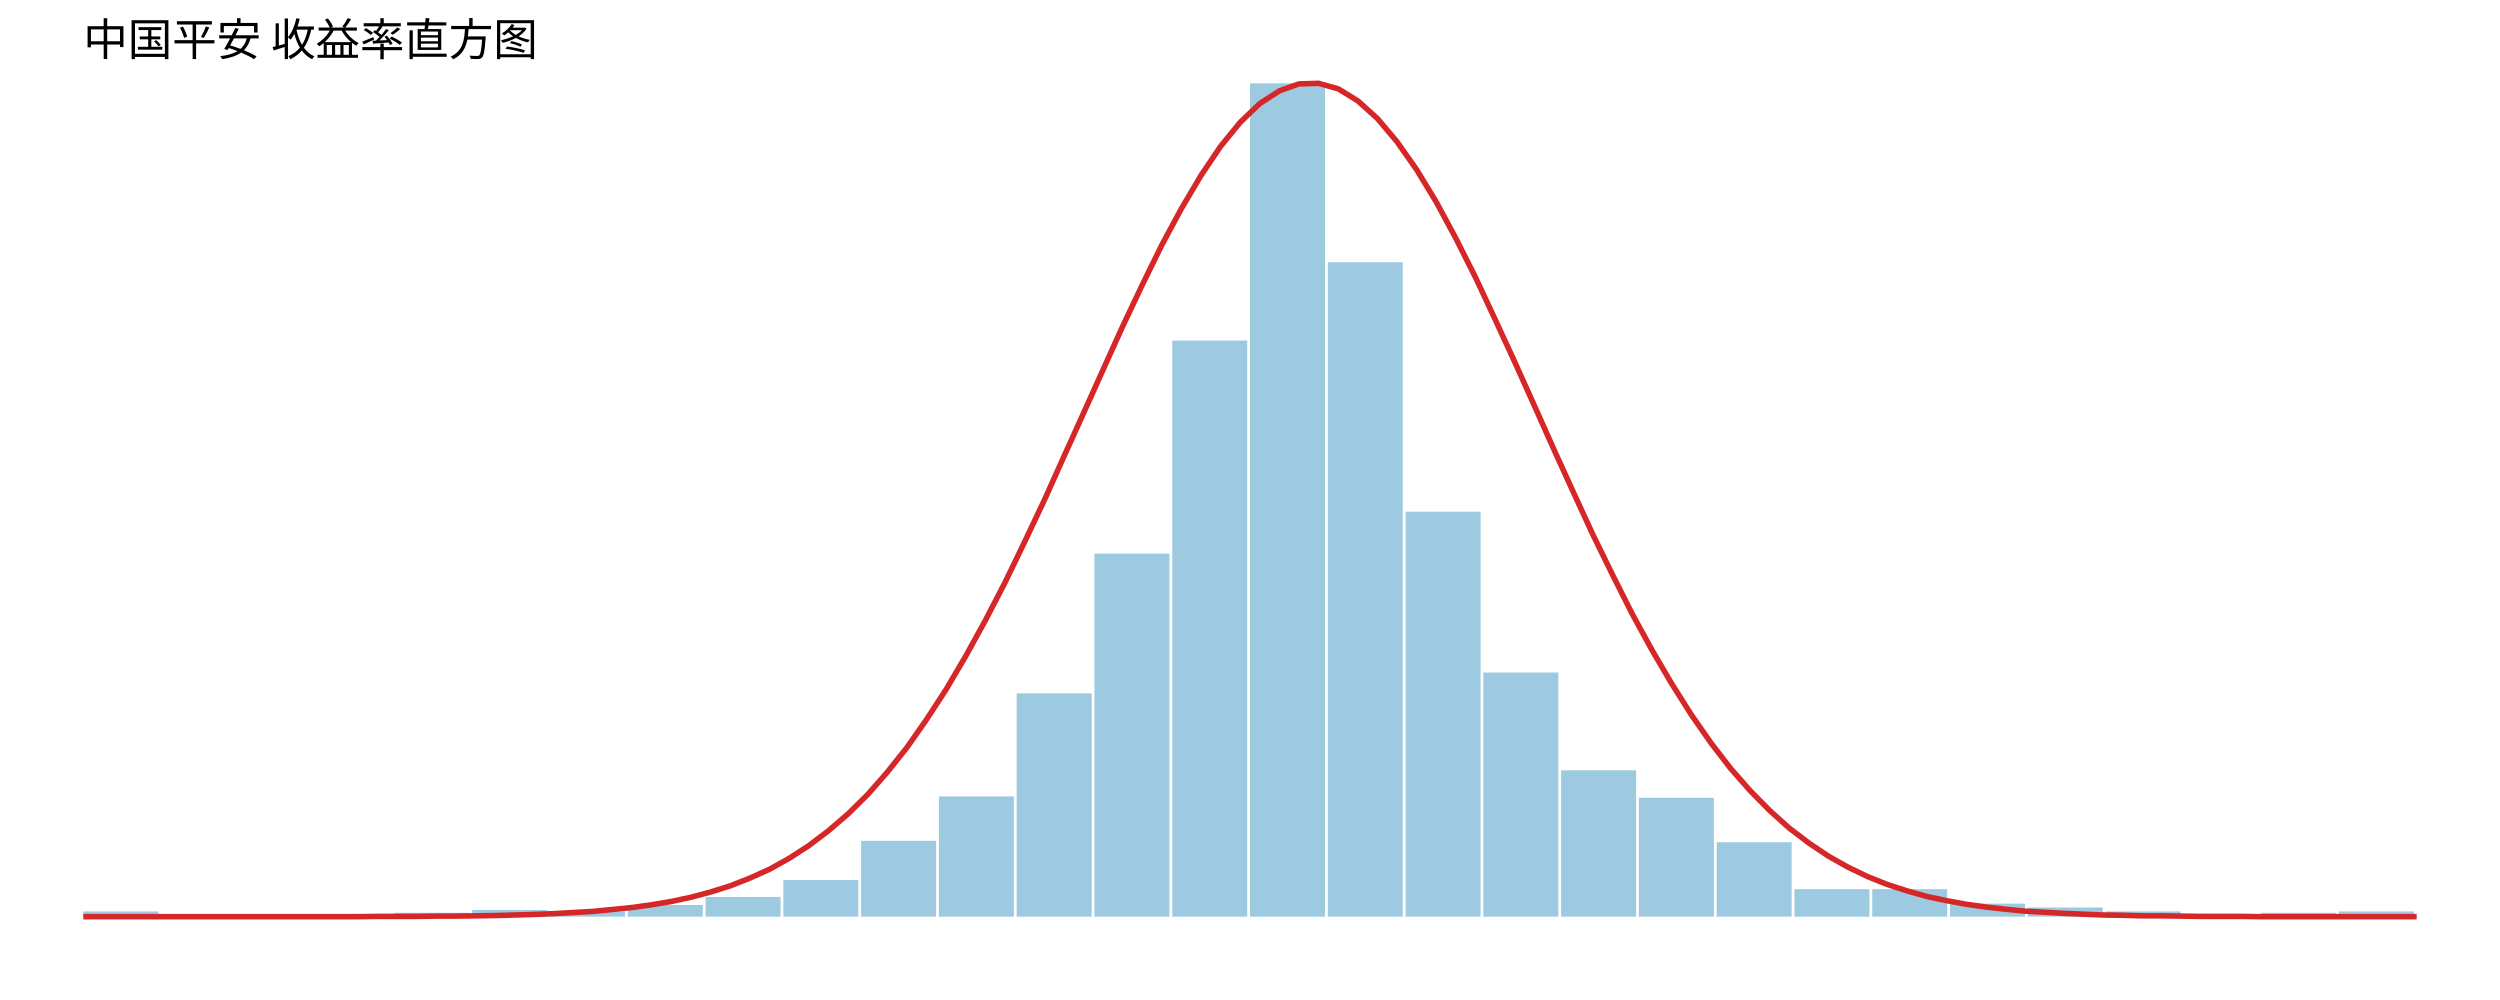
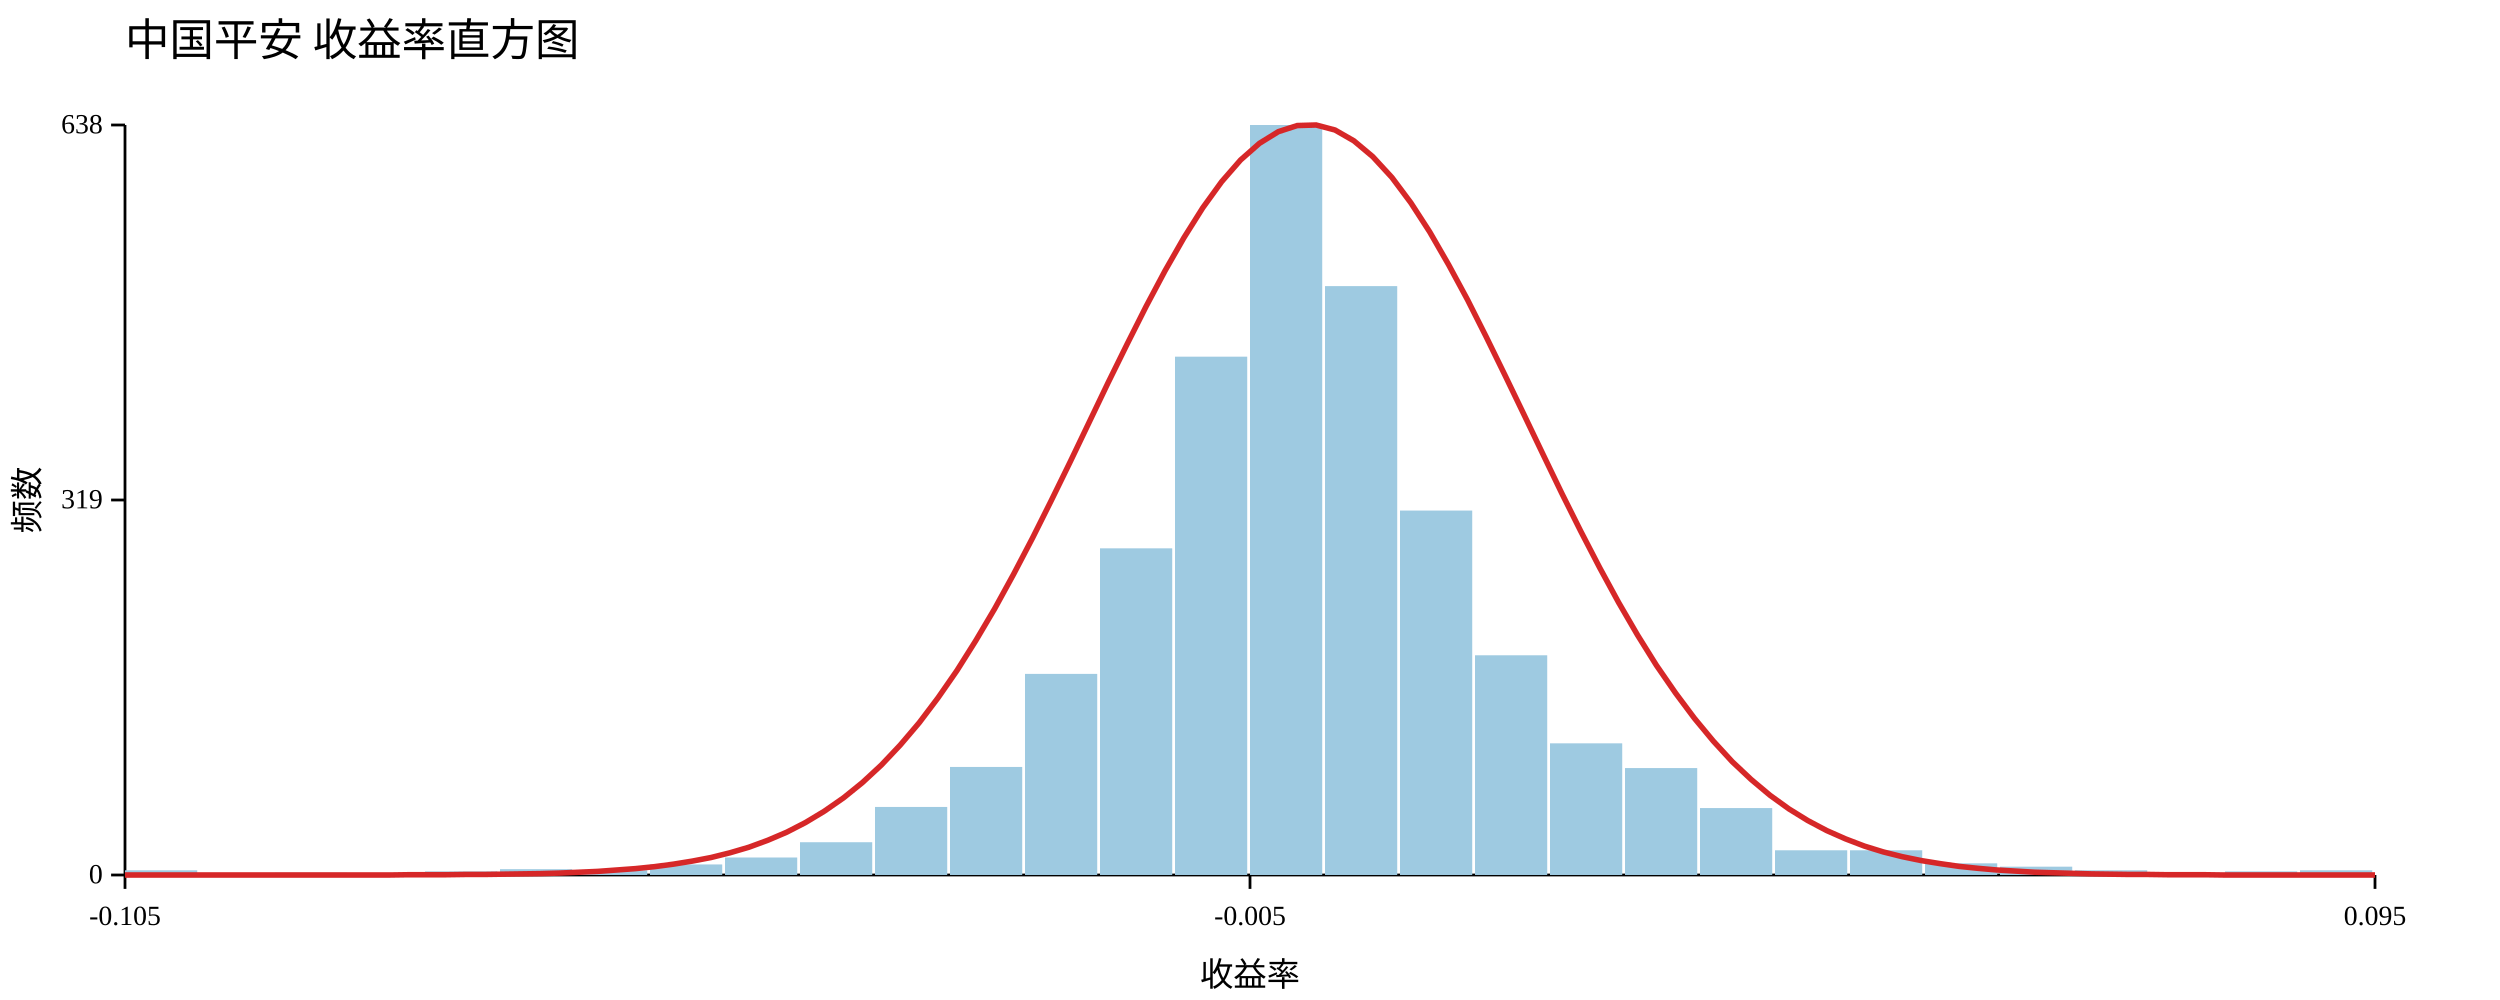
<svg xmlns="http://www.w3.org/2000/svg" width="900" height="360">
  <rect width="100%" height="100%" fill="white" />
-   <text x="30" y="20" font-size="16">中国平安 收益率直方图</text>
-   <rect x="30.0" y="328.1" width="27.0" height="1.9" fill="#9ecae1" />
-   <rect x="58.0" y="329.5" width="27.0" height="0.5" fill="#9ecae1" />
-   <rect x="86.0" y="329.1" width="27.0" height="0.9" fill="#9ecae1" />
-   <rect x="114.0" y="330.0" width="27.0" height="0.0" fill="#9ecae1" />
-   <rect x="142.0" y="328.6" width="27.0" height="1.4" fill="#9ecae1" />
-   <rect x="170.0" y="327.6" width="27.0" height="2.4" fill="#9ecae1" />
-   <rect x="198.0" y="328.1" width="27.0" height="1.9" fill="#9ecae1" />
-   <rect x="226.0" y="325.8" width="27.0" height="4.2" fill="#9ecae1" />
-   <rect x="254.0" y="322.9" width="27.0" height="7.1" fill="#9ecae1" />
-   <rect x="282.0" y="316.8" width="27.0" height="13.2" fill="#9ecae1" />
-   <rect x="310.0" y="302.7" width="27.0" height="27.3" fill="#9ecae1" />
-   <rect x="338.0" y="286.7" width="27.0" height="43.3" fill="#9ecae1" />
-   <rect x="366.0" y="249.6" width="27.0" height="80.4" fill="#9ecae1" />
-   <rect x="394.0" y="199.3" width="27.0" height="130.7" fill="#9ecae1" />
-   <rect x="422.0" y="122.6" width="27.0" height="207.4" fill="#9ecae1" />
-   <rect x="450.0" y="30.0" width="27.0" height="300.0" fill="#9ecae1" />
-   <rect x="478.0" y="94.4" width="27.0" height="235.6" fill="#9ecae1" />
-   <rect x="506.0" y="184.2" width="27.0" height="145.8" fill="#9ecae1" />
-   <rect x="534.0" y="242.1" width="27.0" height="87.9" fill="#9ecae1" />
-   <rect x="562.0" y="277.3" width="27.0" height="52.7" fill="#9ecae1" />
-   <rect x="590.0" y="287.2" width="27.0" height="42.8" fill="#9ecae1" />
-   <rect x="618.0" y="303.2" width="27.0" height="26.8" fill="#9ecae1" />
-   <rect x="646.0" y="320.1" width="27.0" height="9.9" fill="#9ecae1" />
-   <rect x="674.0" y="320.1" width="27.0" height="9.9" fill="#9ecae1" />
-   <rect x="702.0" y="325.3" width="27.0" height="4.7" fill="#9ecae1" />
-   <rect x="730.0" y="326.7" width="27.0" height="3.3" fill="#9ecae1" />
-   <rect x="758.0" y="328.1" width="27.0" height="1.9" fill="#9ecae1" />
-   <rect x="786.0" y="329.1" width="27.0" height="0.9" fill="#9ecae1" />
-   <rect x="814.0" y="328.6" width="27.0" height="1.4" fill="#9ecae1" />
-   <rect x="842.0" y="328.1" width="27.0" height="1.9" fill="#9ecae1" />
-   <polyline fill="none" stroke="#d62728" stroke-width="2" points="30.0,330.0 37.1,330.0 44.1,330.0 51.2,330.0 58.2,330.0 65.3,330.0 72.4,330.0 79.4,330.0 86.5,330.0 93.5,330.0 100.6,330.0 107.6,330.0 114.7,330.0 121.8,330.0 128.8,330.0 135.9,329.9 142.9,329.9 150.0,329.9 157.1,329.8 164.1,329.8 171.2,329.7 178.2,329.6 185.3,329.4 192.4,329.2 199.4,328.9 206.5,328.5 213.5,328.1 220.6,327.4 227.6,326.7 234.7,325.7 241.8,324.5 248.8,323.0 255.9,321.1 262.9,318.9 270.0,316.1 277.1,312.9 284.1,309.0 291.2,304.4 298.2,299.1 305.3,293.0 312.4,286.0 319.4,278.0 326.5,269.1 333.5,259.1 340.6,248.2 347.6,236.3 354.7,223.4 361.8,209.7 368.8,195.2 375.9,180.2 382.9,164.6 390.0,148.9 397.1,133.1 404.1,117.6 411.2,102.6 418.2,88.3 425.3,75.1 432.4,63.1 439.4,52.7 446.5,44.0 453.5,37.3 460.6,32.7 467.6,30.2 474.7,30.0 481.8,32.0 488.8,36.3 495.9,42.7 502.9,51.0 510.0,61.1 517.1,72.8 524.1,85.8 531.2,99.9 538.2,114.9 545.3,130.3 552.4,146.1 559.4,161.8 566.5,177.4 573.5,192.6 580.6,207.1 587.6,221.0 594.7,234.0 601.8,246.1 608.8,257.2 615.9,267.4 622.9,276.5 630.0,284.6 637.1,291.8 644.1,298.1 651.2,303.5 658.2,308.2 665.3,312.2 672.4,315.6 679.4,318.4 686.5,320.7 693.5,322.7 700.6,324.2 707.6,325.5 714.7,326.5 721.8,327.3 728.8,328.0 735.9,328.4 742.9,328.8 750.0,329.1 757.1,329.4 764.1,329.5 771.2,329.7 778.2,329.7 785.3,329.8 792.4,329.9 799.4,329.9 806.5,329.9 813.5,330.0 820.6,330.0 827.6,330.0 834.7,330.0 841.8,330.0 848.8,330.0 855.9,330.0 862.9,330.0 870.0,330.0" />
+   <text x="45" y="20" font-size="16">中国平安 收益率直方图</text>
+   <line class="axis-x" x1="45" y1="315" x2="855" y2="315" stroke="black" stroke-width="1" />
+   <line class="axis-y" x1="45" y1="45" x2="45" y2="315" stroke="black" stroke-width="1" />
+   <text x="450.0" y="355" font-size="12" text-anchor="middle">收益率</text>
+   <text x="14" y="180.0" font-size="12" text-anchor="middle" transform="rotate(-90 14 180.0)">频数</text>
+   <line x1="45.0" y1="315" x2="45.0" y2="320" stroke="black" stroke-width="1" />
+   <text x="45.0" y="333" font-size="10" text-anchor="middle">-0.105</text>
+   <line x1="450.0" y1="315" x2="450.0" y2="320" stroke="black" stroke-width="1" />
+   <text x="450.0" y="333" font-size="10" text-anchor="middle">-0.005</text>
+   <line x1="855.0" y1="315" x2="855.0" y2="320" stroke="black" stroke-width="1" />
+   <text x="855.0" y="333" font-size="10" text-anchor="middle">0.095</text>
+   <line x1="40" y1="315.0" x2="45" y2="315.0" stroke="black" stroke-width="1" />
+   <text x="37" y="318.0" font-size="10" text-anchor="end">0</text>
+   <line x1="40" y1="180.0" x2="45" y2="180.0" stroke="black" stroke-width="1" />
+   <text x="37" y="183.0" font-size="10" text-anchor="end">319</text>
+   <line x1="40" y1="45.0" x2="45" y2="45.0" stroke="black" stroke-width="1" />
+   <text x="37" y="48.0" font-size="10" text-anchor="end">638</text>
+   <rect x="45.0" y="313.3" width="26.0" height="1.7" fill="#9ecae1" />
+   <rect x="72.0" y="314.6" width="26.0" height="0.4" fill="#9ecae1" />
+   <rect x="99.0" y="314.2" width="26.0" height="0.8" fill="#9ecae1" />
+   <rect x="126.0" y="315.0" width="26.0" height="0.0" fill="#9ecae1" />
+   <rect x="153.0" y="313.7" width="26.0" height="1.3" fill="#9ecae1" />
+   <rect x="180.0" y="312.9" width="26.0" height="2.1" fill="#9ecae1" />
+   <rect x="207.0" y="313.3" width="26.0" height="1.7" fill="#9ecae1" />
+   <rect x="234.0" y="311.2" width="26.0" height="3.8" fill="#9ecae1" />
+   <rect x="261.0" y="308.7" width="26.0" height="6.3" fill="#9ecae1" />
+   <rect x="288.0" y="303.2" width="26.0" height="11.8" fill="#9ecae1" />
+   <rect x="315.0" y="290.5" width="26.0" height="24.5" fill="#9ecae1" />
+   <rect x="342.0" y="276.1" width="26.0" height="38.9" fill="#9ecae1" />
+   <rect x="369.0" y="242.6" width="26.0" height="72.4" fill="#9ecae1" />
+   <rect x="396.0" y="197.4" width="26.0" height="117.6" fill="#9ecae1" />
+   <rect x="423.0" y="128.4" width="26.0" height="186.6" fill="#9ecae1" />
+   <rect x="450.0" y="45.0" width="26.0" height="270.0" fill="#9ecae1" />
+   <rect x="477.0" y="103.0" width="26.0" height="212.0" fill="#9ecae1" />
+   <rect x="504.0" y="183.8" width="26.0" height="131.2" fill="#9ecae1" />
+   <rect x="531.0" y="235.9" width="26.0" height="79.1" fill="#9ecae1" />
+   <rect x="558.0" y="267.6" width="26.0" height="47.4" fill="#9ecae1" />
+   <rect x="585.0" y="276.5" width="26.0" height="38.5" fill="#9ecae1" />
+   <rect x="612.0" y="290.9" width="26.0" height="24.1" fill="#9ecae1" />
+   <rect x="639.0" y="306.1" width="26.0" height="8.9" fill="#9ecae1" />
+   <rect x="666.0" y="306.1" width="26.0" height="8.9" fill="#9ecae1" />
+   <rect x="693.0" y="310.8" width="26.0" height="4.2" fill="#9ecae1" />
+   <rect x="720.0" y="312.0" width="26.0" height="3.0" fill="#9ecae1" />
+   <rect x="747.0" y="313.3" width="26.0" height="1.7" fill="#9ecae1" />
+   <rect x="774.0" y="314.2" width="26.0" height="0.8" fill="#9ecae1" />
+   <rect x="801.0" y="313.7" width="26.0" height="1.3" fill="#9ecae1" />
+   <rect x="828.0" y="313.3" width="26.0" height="1.7" fill="#9ecae1" />
+   <polyline fill="none" stroke="#d62728" stroke-width="2" points="45.0,315.0 51.8,315.0 58.6,315.0 65.4,315.0 72.2,315.0 79.0,315.0 85.8,315.0 92.6,315.0 99.5,315.0 106.3,315.0 113.1,315.0 119.9,315.0 126.7,315.0 133.5,315.0 140.3,315.0 147.1,314.9 153.9,314.9 160.7,314.9 167.5,314.8 174.3,314.8 181.1,314.7 187.9,314.6 194.7,314.5 201.6,314.3 208.4,314.0 215.2,313.7 222.0,313.2 228.8,312.7 235.6,312.0 242.4,311.1 249.2,310.0 256.0,308.7 262.8,307.0 269.6,305.0 276.4,302.5 283.2,299.6 290.0,296.1 296.8,292.0 303.7,287.2 310.5,281.7 317.3,275.4 324.1,268.2 330.9,260.2 337.7,251.2 344.5,241.4 351.3,230.6 358.1,219.1 364.9,206.7 371.7,193.7 378.5,180.1 385.3,166.2 392.1,152.0 398.9,137.8 405.8,123.8 412.6,110.3 419.4,97.5 426.2,85.6 433.0,74.8 439.8,65.4 446.6,57.6 453.4,51.6 460.2,47.4 467.0,45.2 473.8,45.0 480.6,46.8 487.4,50.7 494.2,56.4 501.1,63.9 507.9,73.0 514.7,83.5 521.5,95.3 528.3,107.9 535.1,121.4 541.9,135.3 548.7,149.4 555.5,163.6 562.3,177.7 569.1,191.3 575.9,204.4 582.7,216.9 589.5,228.6 596.3,239.5 603.2,249.5 610.0,258.6 616.8,266.8 623.6,274.2 630.4,280.6 637.2,286.3 644.0,291.2 650.8,295.4 657.6,299.0 664.4,302.0 671.2,304.6 678.0,306.7 684.8,308.4 691.6,309.8 698.4,310.9 705.3,311.9 712.1,312.6 718.9,313.2 725.7,313.6 732.5,314.0 739.3,314.2 746.1,314.4 752.9,314.6 759.7,314.7 766.5,314.8 773.3,314.8 780.1,314.9 786.9,314.9 793.7,314.9 800.5,315.0 807.4,315.0 814.2,315.0 821.0,315.0 827.8,315.0 834.6,315.0 841.4,315.0 848.2,315.0 855.0,315.0" />
</svg>
